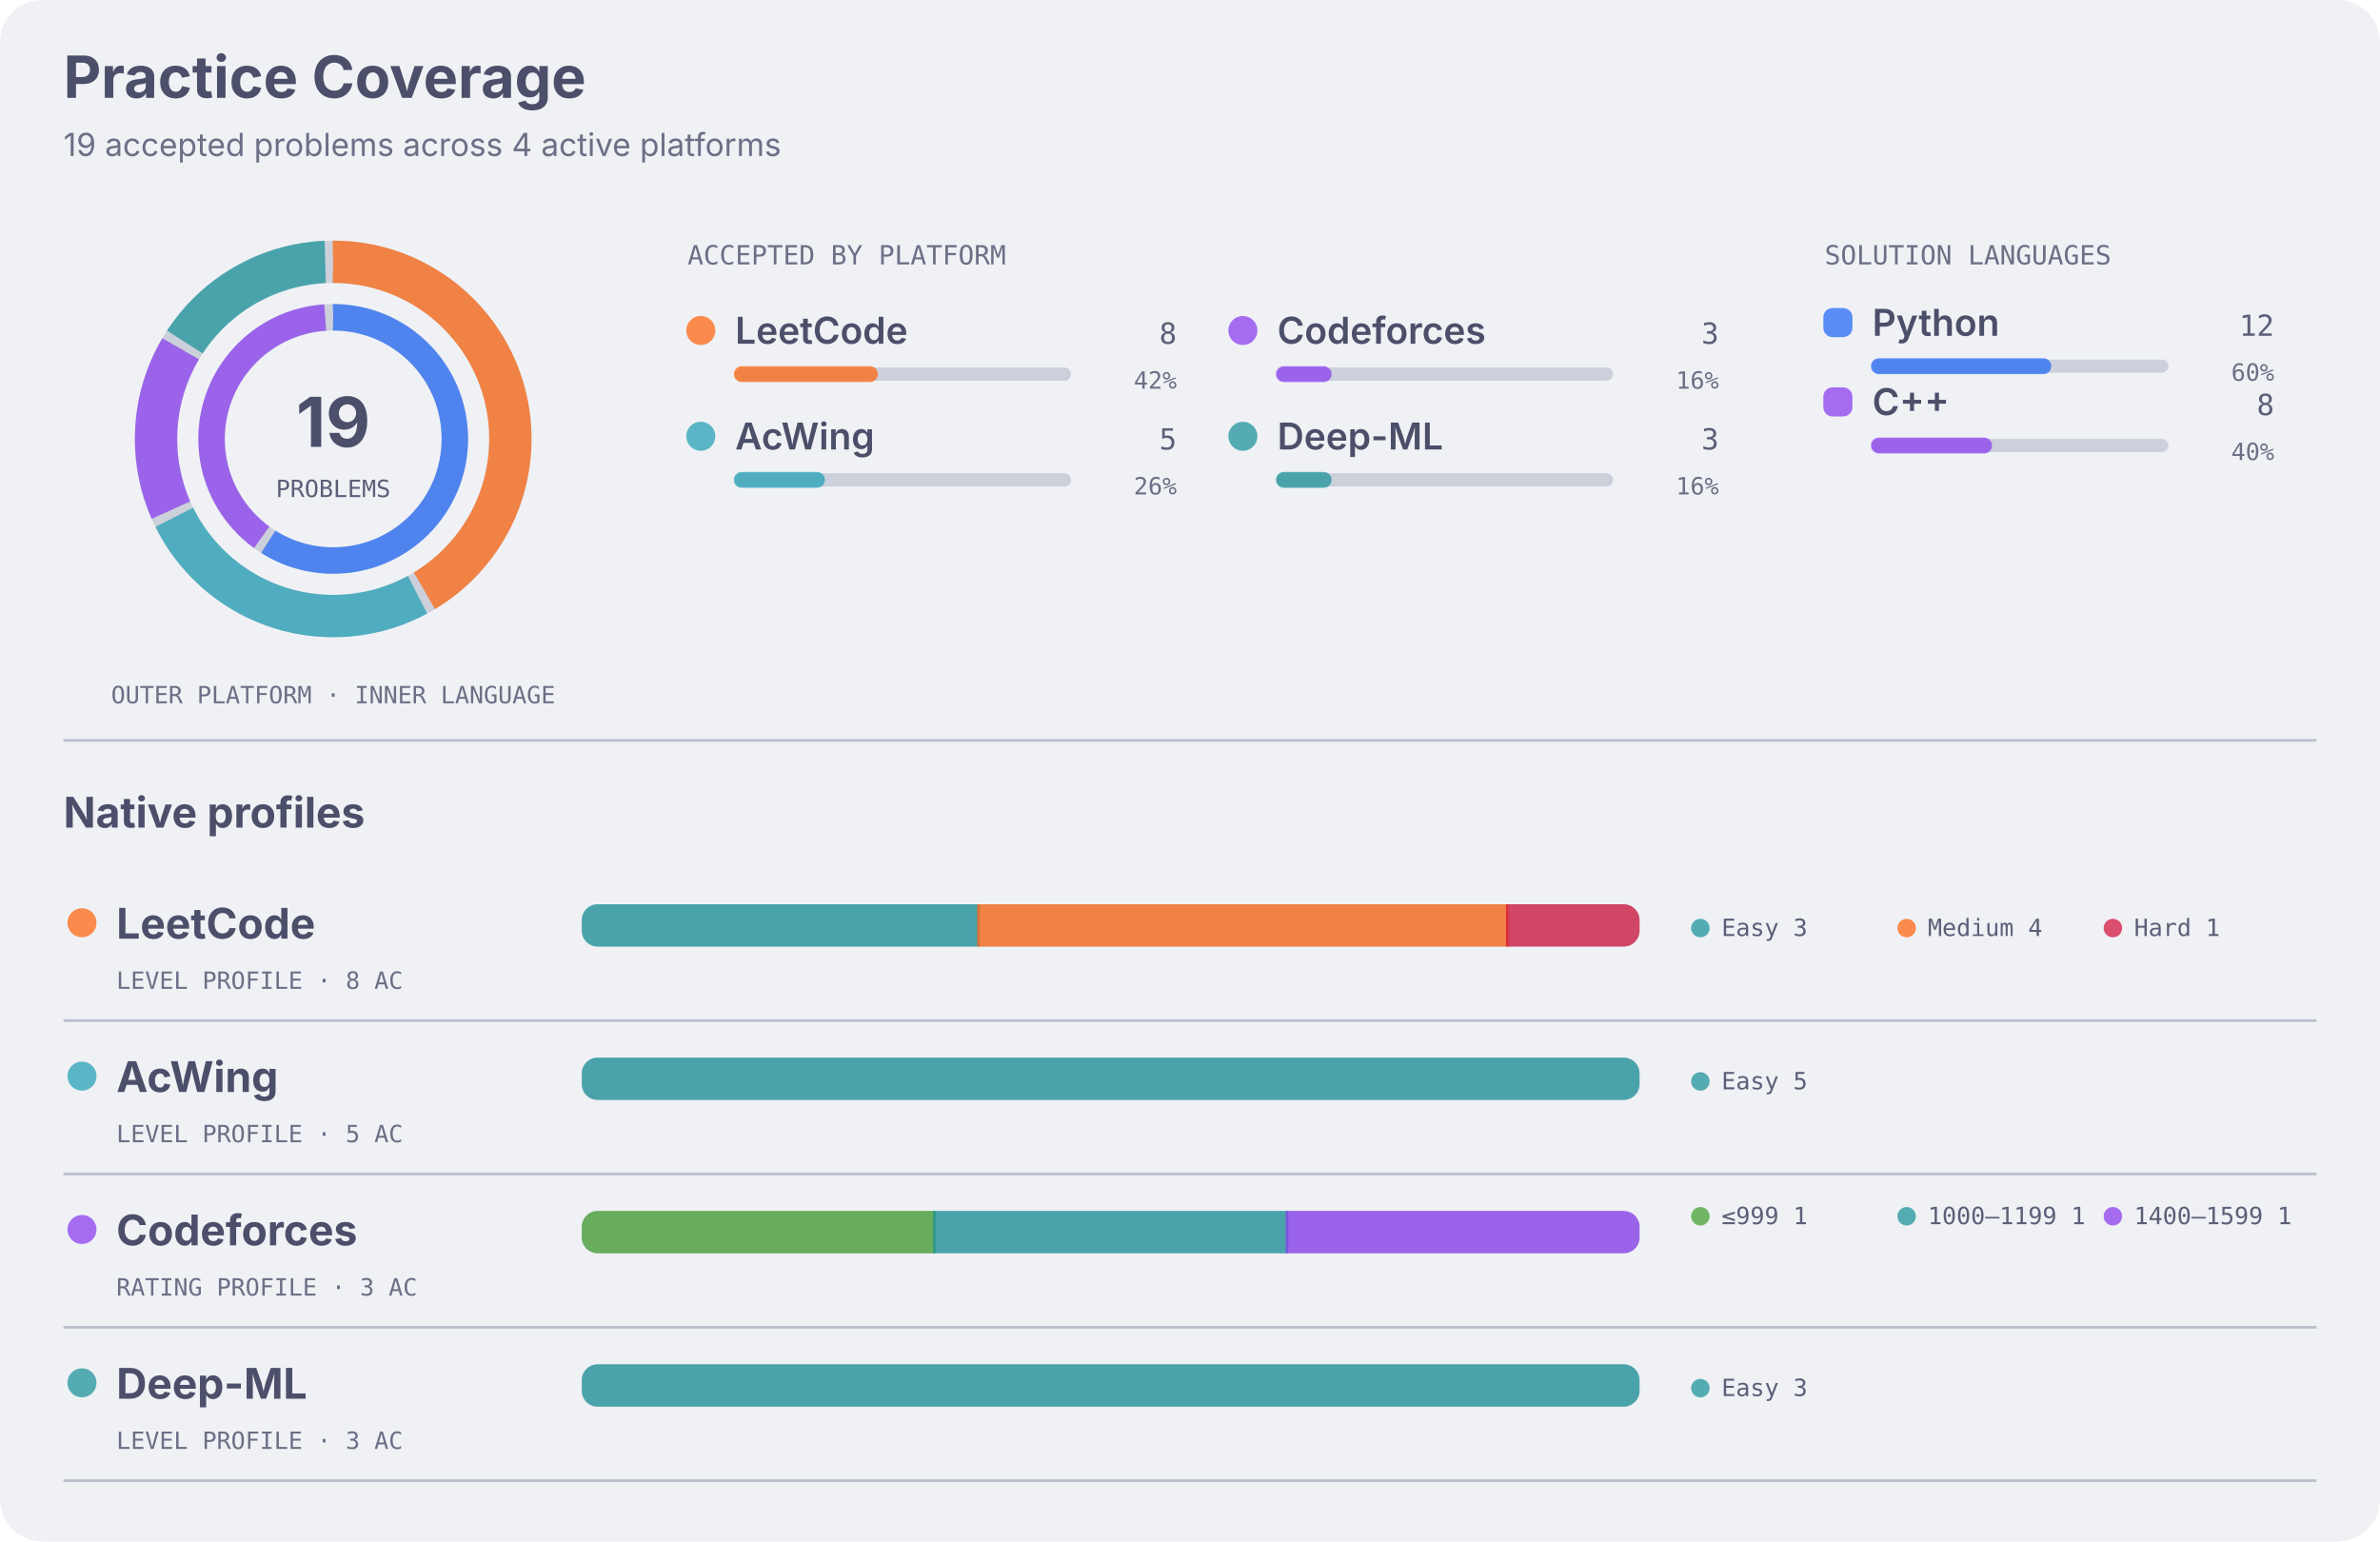
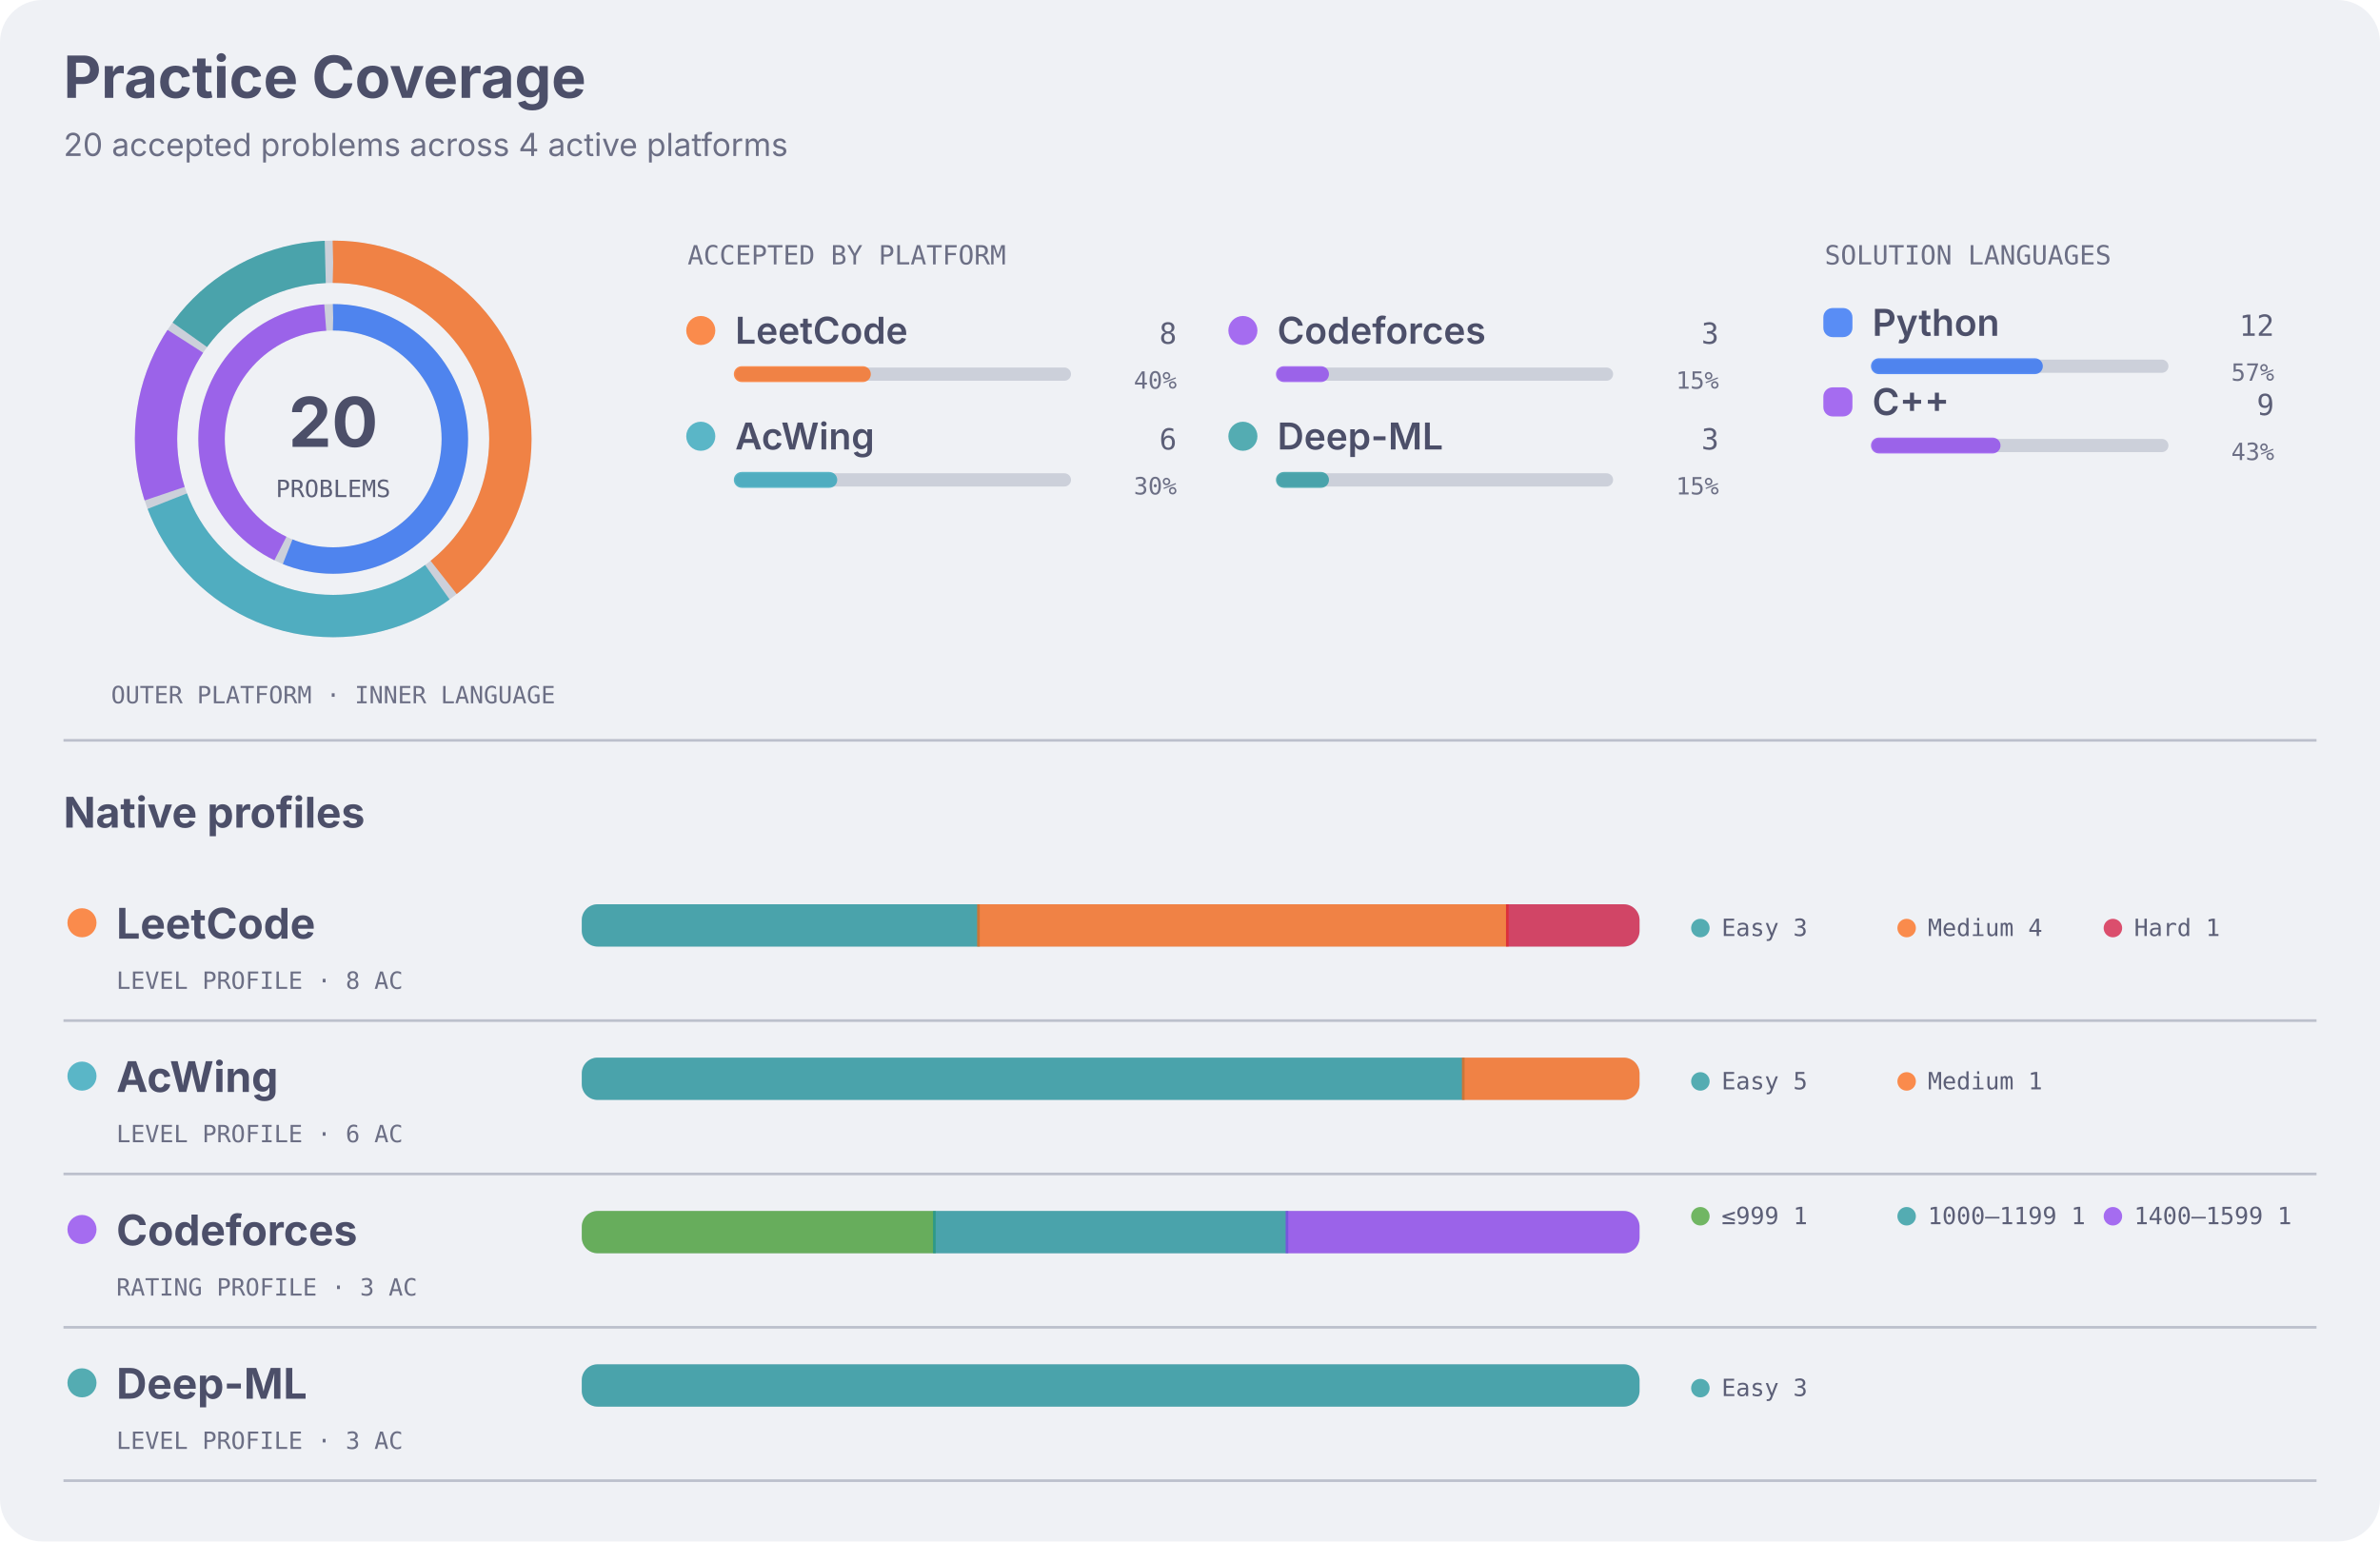
<svg xmlns="http://www.w3.org/2000/svg" width="900" height="583" viewBox="0 0 900 583" role="img" aria-labelledby="coverage-title coverage-desc">
  <style>
    .coverage-background { fill: #eff1f5; }
    .coverage-primary { fill: #4c4f69; }
    .coverage-secondary { fill: #5c5f77; }
    .coverage-muted { fill: #6c6f85; }
    .coverage-track { fill: #ccd0da; }
    .coverage-track-stroke { stroke: #ccd0da; }
    .coverage-divider { stroke: #bcc0cc; }
    .coverage-yellow { fill: #df8e1d; stroke: #df8e1d; }
    .coverage-blue { fill: #1e66f5; stroke: #1e66f5; }
    .coverage-sapphire { fill: #209fb5; stroke: #209fb5; }
    .coverage-mauve { fill: #8839ef; stroke: #8839ef; }
    .coverage-green { fill: #40a02b; stroke: #40a02b; }
    .coverage-peach { fill: #fe640b; stroke: #fe640b; }
    .coverage-red { fill: #d20f39; stroke: #d20f39; }
    .coverage-teal { fill: #179299; stroke: #179299; }
    .coverage-overlay { fill: #7c7f93; stroke: #7c7f93; }
    .coverage-accent { opacity: 0.72; }
    .coverage-empty { opacity: 0.32; }
    @media (prefers-color-scheme: dark) {
      .coverage-background { fill: #1e1e2e; }
      .coverage-primary { fill: #cdd6f4; }
      .coverage-secondary { fill: #bac2de; }
      .coverage-muted { fill: #a6adc8; }
      .coverage-track { fill: #313244; }
      .coverage-track-stroke { stroke: #313244; }
      .coverage-divider { stroke: #45475a; }
      .coverage-yellow { fill: #f9e2af; stroke: #f9e2af; }
      .coverage-blue { fill: #89b4fa; stroke: #89b4fa; }
      .coverage-sapphire { fill: #74c7ec; stroke: #74c7ec; }
      .coverage-mauve { fill: #cba6f7; stroke: #cba6f7; }
      .coverage-green { fill: #a6e3a1; stroke: #a6e3a1; }
      .coverage-peach { fill: #fab387; stroke: #fab387; }
      .coverage-red { fill: #f38ba8; stroke: #f38ba8; }
      .coverage-teal { fill: #94e2d5; stroke: #94e2d5; }
      .coverage-overlay { fill: #9399b2; stroke: #9399b2; }
      .coverage-accent { opacity: 1; }
      .coverage-empty { opacity: 0.45; }
    }
  </style>
  <rect class="coverage-background" width="900" height="583" rx="16" />
  <text class="coverage-primary" x="24" y="37" font-family="-apple-system,BlinkMacSystemFont,Segoe UI,sans-serif" font-size="22" font-weight="700">Practice Coverage</text>
-   <text class="coverage-muted" x="24" y="59" font-family="-apple-system,BlinkMacSystemFont,Segoe UI,sans-serif" font-size="12">19 accepted problems across 4 active platforms</text>
+   <text class="coverage-muted" x="24" y="59" font-family="-apple-system,BlinkMacSystemFont,Segoe UI,sans-serif" font-size="12">20 accepted problems across 4 active platforms</text>
  <circle class="coverage-track-stroke" cx="126" cy="166" r="67" fill="none" stroke-width="16" />
-   <circle class="coverage-accent coverage-peach" cx="126" cy="166" r="67" style="fill:none" stroke-width="16" stroke-dasharray="174.25 246.72" stroke-dashoffset="-0.00" transform="rotate(-90 126 166)" data-ring="platform" data-segment="LeetCode" data-count="8">
+   <circle class="coverage-accent coverage-peach" cx="126" cy="166" r="67" style="fill:none" stroke-width="16" stroke-dasharray="165.39 255.58" stroke-dashoffset="-0.00" transform="rotate(-90 126 166)" data-ring="platform" data-segment="LeetCode" data-count="8">
    </circle>
-   <circle class="coverage-accent coverage-sapphire" cx="126" cy="166" r="67" style="fill:none" stroke-width="16" stroke-dasharray="107.78 313.19" stroke-dashoffset="-177.25" transform="rotate(-90 126 166)" data-ring="platform" data-segment="AcWing" data-count="5">
+   <circle class="coverage-accent coverage-sapphire" cx="126" cy="166" r="67" style="fill:none" stroke-width="16" stroke-dasharray="123.29 297.68" stroke-dashoffset="-168.39" transform="rotate(-90 126 166)" data-ring="platform" data-segment="AcWing" data-count="6">
    </circle>
-   <circle class="coverage-accent coverage-mauve" cx="126" cy="166" r="67" style="fill:none" stroke-width="16" stroke-dasharray="63.47 357.50" stroke-dashoffset="-288.03" transform="rotate(-90 126 166)" data-ring="platform" data-segment="Codeforces" data-count="3">
+   <circle class="coverage-accent coverage-mauve" cx="126" cy="166" r="67" style="fill:none" stroke-width="16" stroke-dasharray="60.15 360.83" stroke-dashoffset="-294.68" transform="rotate(-90 126 166)" data-ring="platform" data-segment="Codeforces" data-count="3">
    </circle>
-   <circle class="coverage-accent coverage-teal" cx="126" cy="166" r="67" style="fill:none" stroke-width="16" stroke-dasharray="63.47 357.50" stroke-dashoffset="-354.50" transform="rotate(-90 126 166)" data-ring="platform" data-segment="Deep-ML" data-count="3">
+   <circle class="coverage-accent coverage-teal" cx="126" cy="166" r="67" style="fill:none" stroke-width="16" stroke-dasharray="60.15 360.83" stroke-dashoffset="-357.83" transform="rotate(-90 126 166)" data-ring="platform" data-segment="Deep-ML" data-count="3">
    </circle>
  <circle class="coverage-track-stroke" cx="126" cy="166" r="46" fill="none" stroke-width="10" />
-   <circle class="coverage-accent coverage-blue" cx="126" cy="166" r="46" style="fill:none" stroke-width="10" stroke-dasharray="170.42 118.61" stroke-dashoffset="-0.00" transform="rotate(-90 126 166)" data-ring="language" data-segment="Python" data-count="12">
+   <circle class="coverage-accent coverage-blue" cx="126" cy="166" r="46" style="fill:none" stroke-width="10" stroke-dasharray="162.16 126.87" stroke-dashoffset="-0.00" transform="rotate(-90 126 166)" data-ring="language" data-segment="Python" data-count="12">
    </circle>
-   <circle class="coverage-accent coverage-mauve" cx="126" cy="166" r="46" style="fill:none" stroke-width="10" stroke-dasharray="112.61 176.42" stroke-dashoffset="-173.42" transform="rotate(-90 126 166)" data-ring="language" data-segment="C++" data-count="8">
+   <circle class="coverage-accent coverage-mauve" cx="126" cy="166" r="46" style="fill:none" stroke-width="10" stroke-dasharray="120.87 168.16" stroke-dashoffset="-165.16" transform="rotate(-90 126 166)" data-ring="language" data-segment="C++" data-count="9">
    </circle>
-   <text class="coverage-primary" x="126" y="169" text-anchor="middle" font-family="-apple-system,BlinkMacSystemFont,Segoe UI,sans-serif" font-size="26" font-weight="700">19</text>
+   <text class="coverage-primary" x="126" y="169" text-anchor="middle" font-family="-apple-system,BlinkMacSystemFont,Segoe UI,sans-serif" font-size="26" font-weight="700">20</text>
  <text class="coverage-secondary" x="126" y="188" text-anchor="middle" font-family="ui-monospace,SFMono-Regular,Menlo,monospace" font-size="9">PROBLEMS</text>
  <text class="coverage-muted" x="126" y="266" text-anchor="middle" font-family="ui-monospace,SFMono-Regular,Menlo,monospace" font-size="9">OUTER PLATFORM · INNER LANGUAGE</text>
  <text class="coverage-muted" x="260" y="100" font-family="ui-monospace,SFMono-Regular,Menlo,monospace" font-size="10">ACCEPTED BY PLATFORM</text>
  <text class="coverage-muted" x="690" y="100" font-family="ui-monospace,SFMono-Regular,Menlo,monospace" font-size="10">SOLUTION LANGUAGES</text>
  <circle class="coverage-accent coverage-peach" cx="265" cy="125" r="5" />
  <text class="coverage-primary" x="278" y="130" font-family="-apple-system,BlinkMacSystemFont,Segoe UI,sans-serif" font-size="14" font-weight="600">LeetCode</text>
  <text class="coverage-secondary" x="445" y="130" text-anchor="end" font-family="ui-monospace,SFMono-Regular,Menlo,monospace" font-size="11">8</text>
  <rect class="coverage-track" x="278" y="139" width="127" height="5" rx="2.5" />
-   <rect class="coverage-accent coverage-peach" x="278" y="139" width="53.47" height="5" rx="2.5" data-share="42.1" data-count="8">
+   <rect class="coverage-accent coverage-peach" x="278" y="139" width="50.80" height="5" rx="2.5" data-share="40.0" data-count="8">
    </rect>
-   <text class="coverage-muted" x="445" y="147" text-anchor="end" font-family="ui-monospace,SFMono-Regular,Menlo,monospace" font-size="9">42%</text>
+   <text class="coverage-muted" x="445" y="147" text-anchor="end" font-family="ui-monospace,SFMono-Regular,Menlo,monospace" font-size="9">40%</text>
  <circle class="coverage-accent coverage-sapphire" cx="265" cy="165" r="5" />
  <text class="coverage-primary" x="278" y="170" font-family="-apple-system,BlinkMacSystemFont,Segoe UI,sans-serif" font-size="14" font-weight="600">AcWing</text>
-   <text class="coverage-secondary" x="445" y="170" text-anchor="end" font-family="ui-monospace,SFMono-Regular,Menlo,monospace" font-size="11">5</text>
+   <text class="coverage-secondary" x="445" y="170" text-anchor="end" font-family="ui-monospace,SFMono-Regular,Menlo,monospace" font-size="11">6</text>
  <rect class="coverage-track" x="278" y="179" width="127" height="5" rx="2.5" />
-   <rect class="coverage-accent coverage-sapphire" x="278" y="179" width="33.42" height="5" rx="2.5" data-share="26.3" data-count="5">
+   <rect class="coverage-accent coverage-sapphire" x="278" y="179" width="38.10" height="5" rx="2.5" data-share="30.0" data-count="6">
    </rect>
-   <text class="coverage-muted" x="445" y="187" text-anchor="end" font-family="ui-monospace,SFMono-Regular,Menlo,monospace" font-size="9">26%</text>
+   <text class="coverage-muted" x="445" y="187" text-anchor="end" font-family="ui-monospace,SFMono-Regular,Menlo,monospace" font-size="9">30%</text>
  <circle class="coverage-accent coverage-mauve" cx="470" cy="125" r="5" />
  <text class="coverage-primary" x="483" y="130" font-family="-apple-system,BlinkMacSystemFont,Segoe UI,sans-serif" font-size="14" font-weight="600">Codeforces</text>
  <text class="coverage-secondary" x="650" y="130" text-anchor="end" font-family="ui-monospace,SFMono-Regular,Menlo,monospace" font-size="11">3</text>
  <rect class="coverage-track" x="483" y="139" width="127" height="5" rx="2.5" />
-   <rect class="coverage-accent coverage-mauve" x="483" y="139" width="20.05" height="5" rx="2.5" data-share="15.8" data-count="3">
+   <rect class="coverage-accent coverage-mauve" x="483" y="139" width="19.05" height="5" rx="2.5" data-share="15.0" data-count="3">
    </rect>
-   <text class="coverage-muted" x="650" y="147" text-anchor="end" font-family="ui-monospace,SFMono-Regular,Menlo,monospace" font-size="9">16%</text>
+   <text class="coverage-muted" x="650" y="147" text-anchor="end" font-family="ui-monospace,SFMono-Regular,Menlo,monospace" font-size="9">15%</text>
  <circle class="coverage-accent coverage-teal" cx="470" cy="165" r="5" />
  <text class="coverage-primary" x="483" y="170" font-family="-apple-system,BlinkMacSystemFont,Segoe UI,sans-serif" font-size="14" font-weight="600">Deep-ML</text>
  <text class="coverage-secondary" x="650" y="170" text-anchor="end" font-family="ui-monospace,SFMono-Regular,Menlo,monospace" font-size="11">3</text>
  <rect class="coverage-track" x="483" y="179" width="127" height="5" rx="2.5" />
-   <rect class="coverage-accent coverage-teal" x="483" y="179" width="20.05" height="5" rx="2.5" data-share="15.8" data-count="3">
+   <rect class="coverage-accent coverage-teal" x="483" y="179" width="19.05" height="5" rx="2.5" data-share="15.0" data-count="3">
    </rect>
-   <text class="coverage-muted" x="650" y="187" text-anchor="end" font-family="ui-monospace,SFMono-Regular,Menlo,monospace" font-size="9">16%</text>
+   <text class="coverage-muted" x="650" y="187" text-anchor="end" font-family="ui-monospace,SFMono-Regular,Menlo,monospace" font-size="9">15%</text>
  <rect class="coverage-accent coverage-blue" x="690" y="117" width="10" height="10" rx="3" />
  <text class="coverage-primary" x="708" y="127" font-family="-apple-system,BlinkMacSystemFont,Segoe UI,sans-serif" font-size="14" font-weight="600">Python</text>
  <text class="coverage-secondary" x="860" y="127" text-anchor="end" font-family="ui-monospace,SFMono-Regular,Menlo,monospace" font-size="11">12</text>
  <rect class="coverage-track" x="708" y="136" width="112" height="5" rx="2.5" />
-   <rect class="coverage-accent coverage-blue" x="708" y="136" width="67.20" height="5" rx="2.5" data-share="60.0" data-count="12">
+   <rect class="coverage-accent coverage-blue" x="708" y="136" width="64.00" height="5" rx="2.5" data-share="57.1" data-count="12">
    </rect>
-   <text class="coverage-muted" x="860" y="144" text-anchor="end" font-family="ui-monospace,SFMono-Regular,Menlo,monospace" font-size="9">60%</text>
+   <text class="coverage-muted" x="860" y="144" text-anchor="end" font-family="ui-monospace,SFMono-Regular,Menlo,monospace" font-size="9">57%</text>
  <rect class="coverage-accent coverage-mauve" x="690" y="147" width="10" height="10" rx="3" />
  <text class="coverage-primary" x="708" y="157" font-family="-apple-system,BlinkMacSystemFont,Segoe UI,sans-serif" font-size="14" font-weight="600">C++</text>
-   <text class="coverage-secondary" x="860" y="157" text-anchor="end" font-family="ui-monospace,SFMono-Regular,Menlo,monospace" font-size="11">8</text>
+   <text class="coverage-secondary" x="860" y="157" text-anchor="end" font-family="ui-monospace,SFMono-Regular,Menlo,monospace" font-size="11">9</text>
  <rect class="coverage-track" x="708" y="166" width="112" height="5" rx="2.5" />
-   <rect class="coverage-accent coverage-mauve" x="708" y="166" width="44.80" height="5" rx="2.5" data-share="40.0" data-count="8">
+   <rect class="coverage-accent coverage-mauve" x="708" y="166" width="48.00" height="5" rx="2.5" data-share="42.9" data-count="9">
    </rect>
-   <text class="coverage-muted" x="860" y="174" text-anchor="end" font-family="ui-monospace,SFMono-Regular,Menlo,monospace" font-size="9">40%</text>
+   <text class="coverage-muted" x="860" y="174" text-anchor="end" font-family="ui-monospace,SFMono-Regular,Menlo,monospace" font-size="9">43%</text>
  <line class="coverage-divider" x1="24" y1="280" x2="876" y2="280" />
  <text class="coverage-primary" x="24" y="313" font-family="-apple-system,BlinkMacSystemFont,Segoe UI,sans-serif" font-size="16" font-weight="700">Native profiles</text>
  <circle class="coverage-accent coverage-peach" cx="31" cy="349" r="5" />
  <text class="coverage-primary" x="44" y="355" font-family="-apple-system,BlinkMacSystemFont,Segoe UI,sans-serif" font-size="16" font-weight="650">LeetCode</text>
  <text class="coverage-muted" x="44" y="374" font-family="ui-monospace,SFMono-Regular,Menlo,monospace" font-size="9">LEVEL PROFILE · 8 AC</text>
  <rect class="coverage-track" x="220" y="342" width="400" height="16" rx="6" />
  <clipPath id="leetcode-profile-clip">
    <rect x="220" y="342" width="400" height="16" rx="6" />
  </clipPath>
  <rect x="220.00" y="342" width="150.00" height="16" class="coverage-accent coverage-teal" clip-path="url(#leetcode-profile-clip)" data-profile="leetcode" data-segment="Easy" data-count="3">
    </rect>
  <rect x="370.00" y="342" width="200.00" height="16" class="coverage-accent coverage-peach" clip-path="url(#leetcode-profile-clip)" data-profile="leetcode" data-segment="Medium" data-count="4">
    </rect>
  <rect x="570.00" y="342" width="50.00" height="16" class="coverage-accent coverage-red" clip-path="url(#leetcode-profile-clip)" data-profile="leetcode" data-segment="Hard" data-count="1">
    </rect>
  <circle class="coverage-accent coverage-teal" cx="643" cy="351" r="3" />
  <text class="coverage-secondary" x="651" y="354" font-family="ui-monospace,SFMono-Regular,Menlo,monospace" font-size="9" data-profile-summary="leetcode" data-segment="Easy" data-count="3">Easy 3</text>
  <circle class="coverage-accent coverage-peach" cx="721" cy="351" r="3" />
  <text class="coverage-secondary" x="729" y="354" font-family="ui-monospace,SFMono-Regular,Menlo,monospace" font-size="9" data-profile-summary="leetcode" data-segment="Medium" data-count="4">Medium 4</text>
  <circle class="coverage-accent coverage-red" cx="799" cy="351" r="3" />
  <text class="coverage-secondary" x="807" y="354" font-family="ui-monospace,SFMono-Regular,Menlo,monospace" font-size="9" data-profile-summary="leetcode" data-segment="Hard" data-count="1">Hard 1</text>
  <line class="coverage-divider" x1="24" y1="386" x2="876" y2="386" />
  <circle class="coverage-accent coverage-sapphire" cx="31" cy="407" r="5" />
  <text class="coverage-primary" x="44" y="413" font-family="-apple-system,BlinkMacSystemFont,Segoe UI,sans-serif" font-size="16" font-weight="650">AcWing</text>
-   <text class="coverage-muted" x="44" y="432" font-family="ui-monospace,SFMono-Regular,Menlo,monospace" font-size="9">LEVEL PROFILE · 5 AC</text>
+   <text class="coverage-muted" x="44" y="432" font-family="ui-monospace,SFMono-Regular,Menlo,monospace" font-size="9">LEVEL PROFILE · 6 AC</text>
  <rect class="coverage-track" x="220" y="400" width="400" height="16" rx="6" />
  <clipPath id="acwing-profile-clip">
    <rect x="220" y="400" width="400" height="16" rx="6" />
  </clipPath>
-   <rect x="220.00" y="400" width="400.00" height="16" class="coverage-accent coverage-teal" clip-path="url(#acwing-profile-clip)" data-profile="acwing" data-segment="Easy" data-count="5">
+   <rect x="220.00" y="400" width="333.33" height="16" class="coverage-accent coverage-teal" clip-path="url(#acwing-profile-clip)" data-profile="acwing" data-segment="Easy" data-count="5">
+     </rect>
+   <rect x="553.33" y="400" width="66.67" height="16" class="coverage-accent coverage-peach" clip-path="url(#acwing-profile-clip)" data-profile="acwing" data-segment="Medium" data-count="1">
    </rect>
  <circle class="coverage-accent coverage-teal" cx="643" cy="409" r="3" />
  <text class="coverage-secondary" x="651" y="412" font-family="ui-monospace,SFMono-Regular,Menlo,monospace" font-size="9" data-profile-summary="acwing" data-segment="Easy" data-count="5">Easy 5</text>
+   <circle class="coverage-accent coverage-peach" cx="721" cy="409" r="3" />
+   <text class="coverage-secondary" x="729" y="412" font-family="ui-monospace,SFMono-Regular,Menlo,monospace" font-size="9" data-profile-summary="acwing" data-segment="Medium" data-count="1">Medium 1</text>
  <line class="coverage-divider" x1="24" y1="444" x2="876" y2="444" />
  <circle class="coverage-accent coverage-mauve" cx="31" cy="465" r="5" />
  <text class="coverage-primary" x="44" y="471" font-family="-apple-system,BlinkMacSystemFont,Segoe UI,sans-serif" font-size="16" font-weight="650">Codeforces</text>
  <text class="coverage-muted" x="44" y="490" font-family="ui-monospace,SFMono-Regular,Menlo,monospace" font-size="9">RATING PROFILE · 3 AC</text>
  <rect class="coverage-track" x="220" y="458" width="400" height="16" rx="6" />
  <clipPath id="codeforces-profile-clip">
    <rect x="220" y="458" width="400" height="16" rx="6" />
  </clipPath>
  <rect x="220.00" y="458" width="133.33" height="16" class="coverage-accent coverage-green" clip-path="url(#codeforces-profile-clip)" data-profile="codeforces" data-segment="≤999" data-count="1">
    </rect>
  <rect x="353.33" y="458" width="133.33" height="16" class="coverage-accent coverage-teal" clip-path="url(#codeforces-profile-clip)" data-profile="codeforces" data-segment="1000–1199" data-count="1">
    </rect>
  <rect x="486.67" y="458" width="133.33" height="16" class="coverage-accent coverage-mauve" clip-path="url(#codeforces-profile-clip)" data-profile="codeforces" data-segment="1400–1599" data-count="1">
    </rect>
  <circle class="coverage-accent coverage-green" cx="643" cy="460" r="3" />
  <text class="coverage-secondary" x="651" y="463" font-family="ui-monospace,SFMono-Regular,Menlo,monospace" font-size="9" data-profile-summary="codeforces" data-segment="≤999" data-count="1">≤999 1</text>
  <circle class="coverage-accent coverage-teal" cx="721" cy="460" r="3" />
  <text class="coverage-secondary" x="729" y="463" font-family="ui-monospace,SFMono-Regular,Menlo,monospace" font-size="9" data-profile-summary="codeforces" data-segment="1000–1199" data-count="1">1000–1199 1</text>
  <circle class="coverage-accent coverage-mauve" cx="799" cy="460" r="3" />
  <text class="coverage-secondary" x="807" y="463" font-family="ui-monospace,SFMono-Regular,Menlo,monospace" font-size="9" data-profile-summary="codeforces" data-segment="1400–1599" data-count="1">1400–1599 1</text>
  <line class="coverage-divider" x1="24" y1="502" x2="876" y2="502" />
  <circle class="coverage-accent coverage-teal" cx="31" cy="523" r="5" />
  <text class="coverage-primary" x="44" y="529" font-family="-apple-system,BlinkMacSystemFont,Segoe UI,sans-serif" font-size="16" font-weight="650">Deep-ML</text>
  <text class="coverage-muted" x="44" y="548" font-family="ui-monospace,SFMono-Regular,Menlo,monospace" font-size="9">LEVEL PROFILE · 3 AC</text>
  <rect class="coverage-track" x="220" y="516" width="400" height="16" rx="6" />
  <clipPath id="deep-ml-profile-clip">
    <rect x="220" y="516" width="400" height="16" rx="6" />
  </clipPath>
  <rect x="220.00" y="516" width="400.00" height="16" class="coverage-accent coverage-teal" clip-path="url(#deep-ml-profile-clip)" data-profile="deep-ml" data-segment="Easy" data-count="3">
    </rect>
  <circle class="coverage-accent coverage-teal" cx="643" cy="525" r="3" />
  <text class="coverage-secondary" x="651" y="528" font-family="ui-monospace,SFMono-Regular,Menlo,monospace" font-size="9" data-profile-summary="deep-ml" data-segment="Easy" data-count="3">Easy 3</text>
  <line class="coverage-divider" x1="24" y1="560" x2="876" y2="560" />
</svg>
